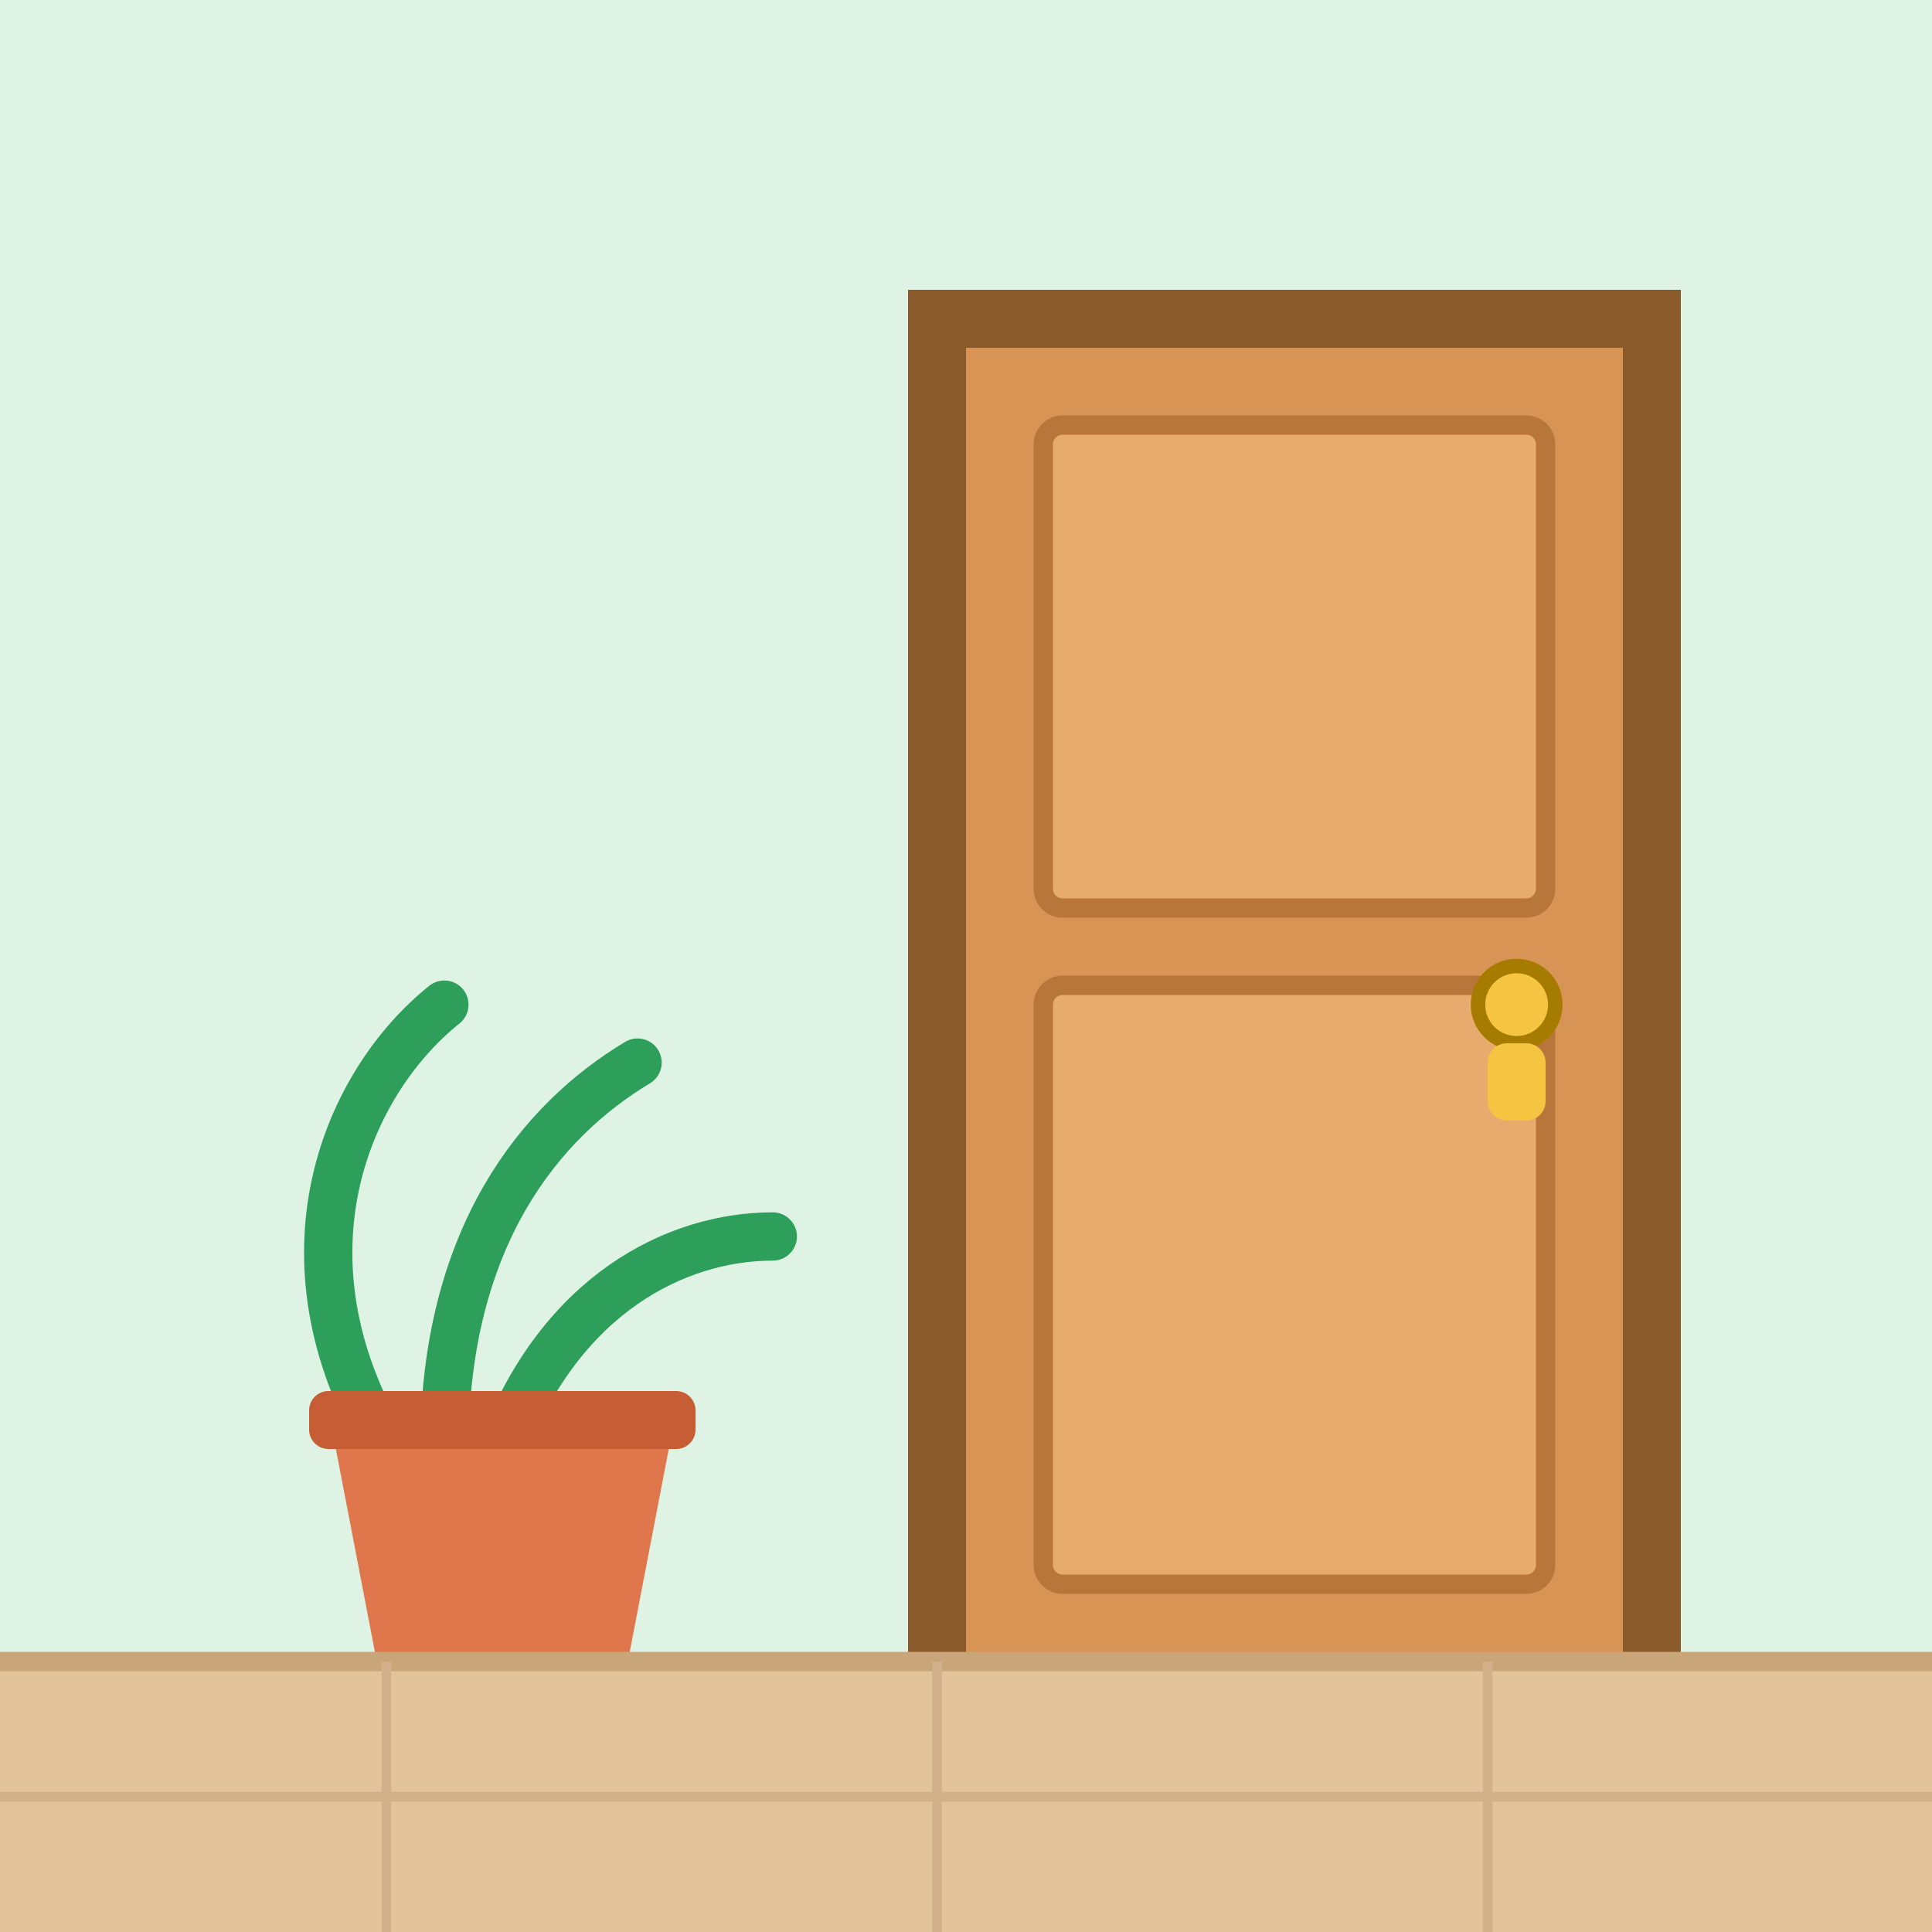
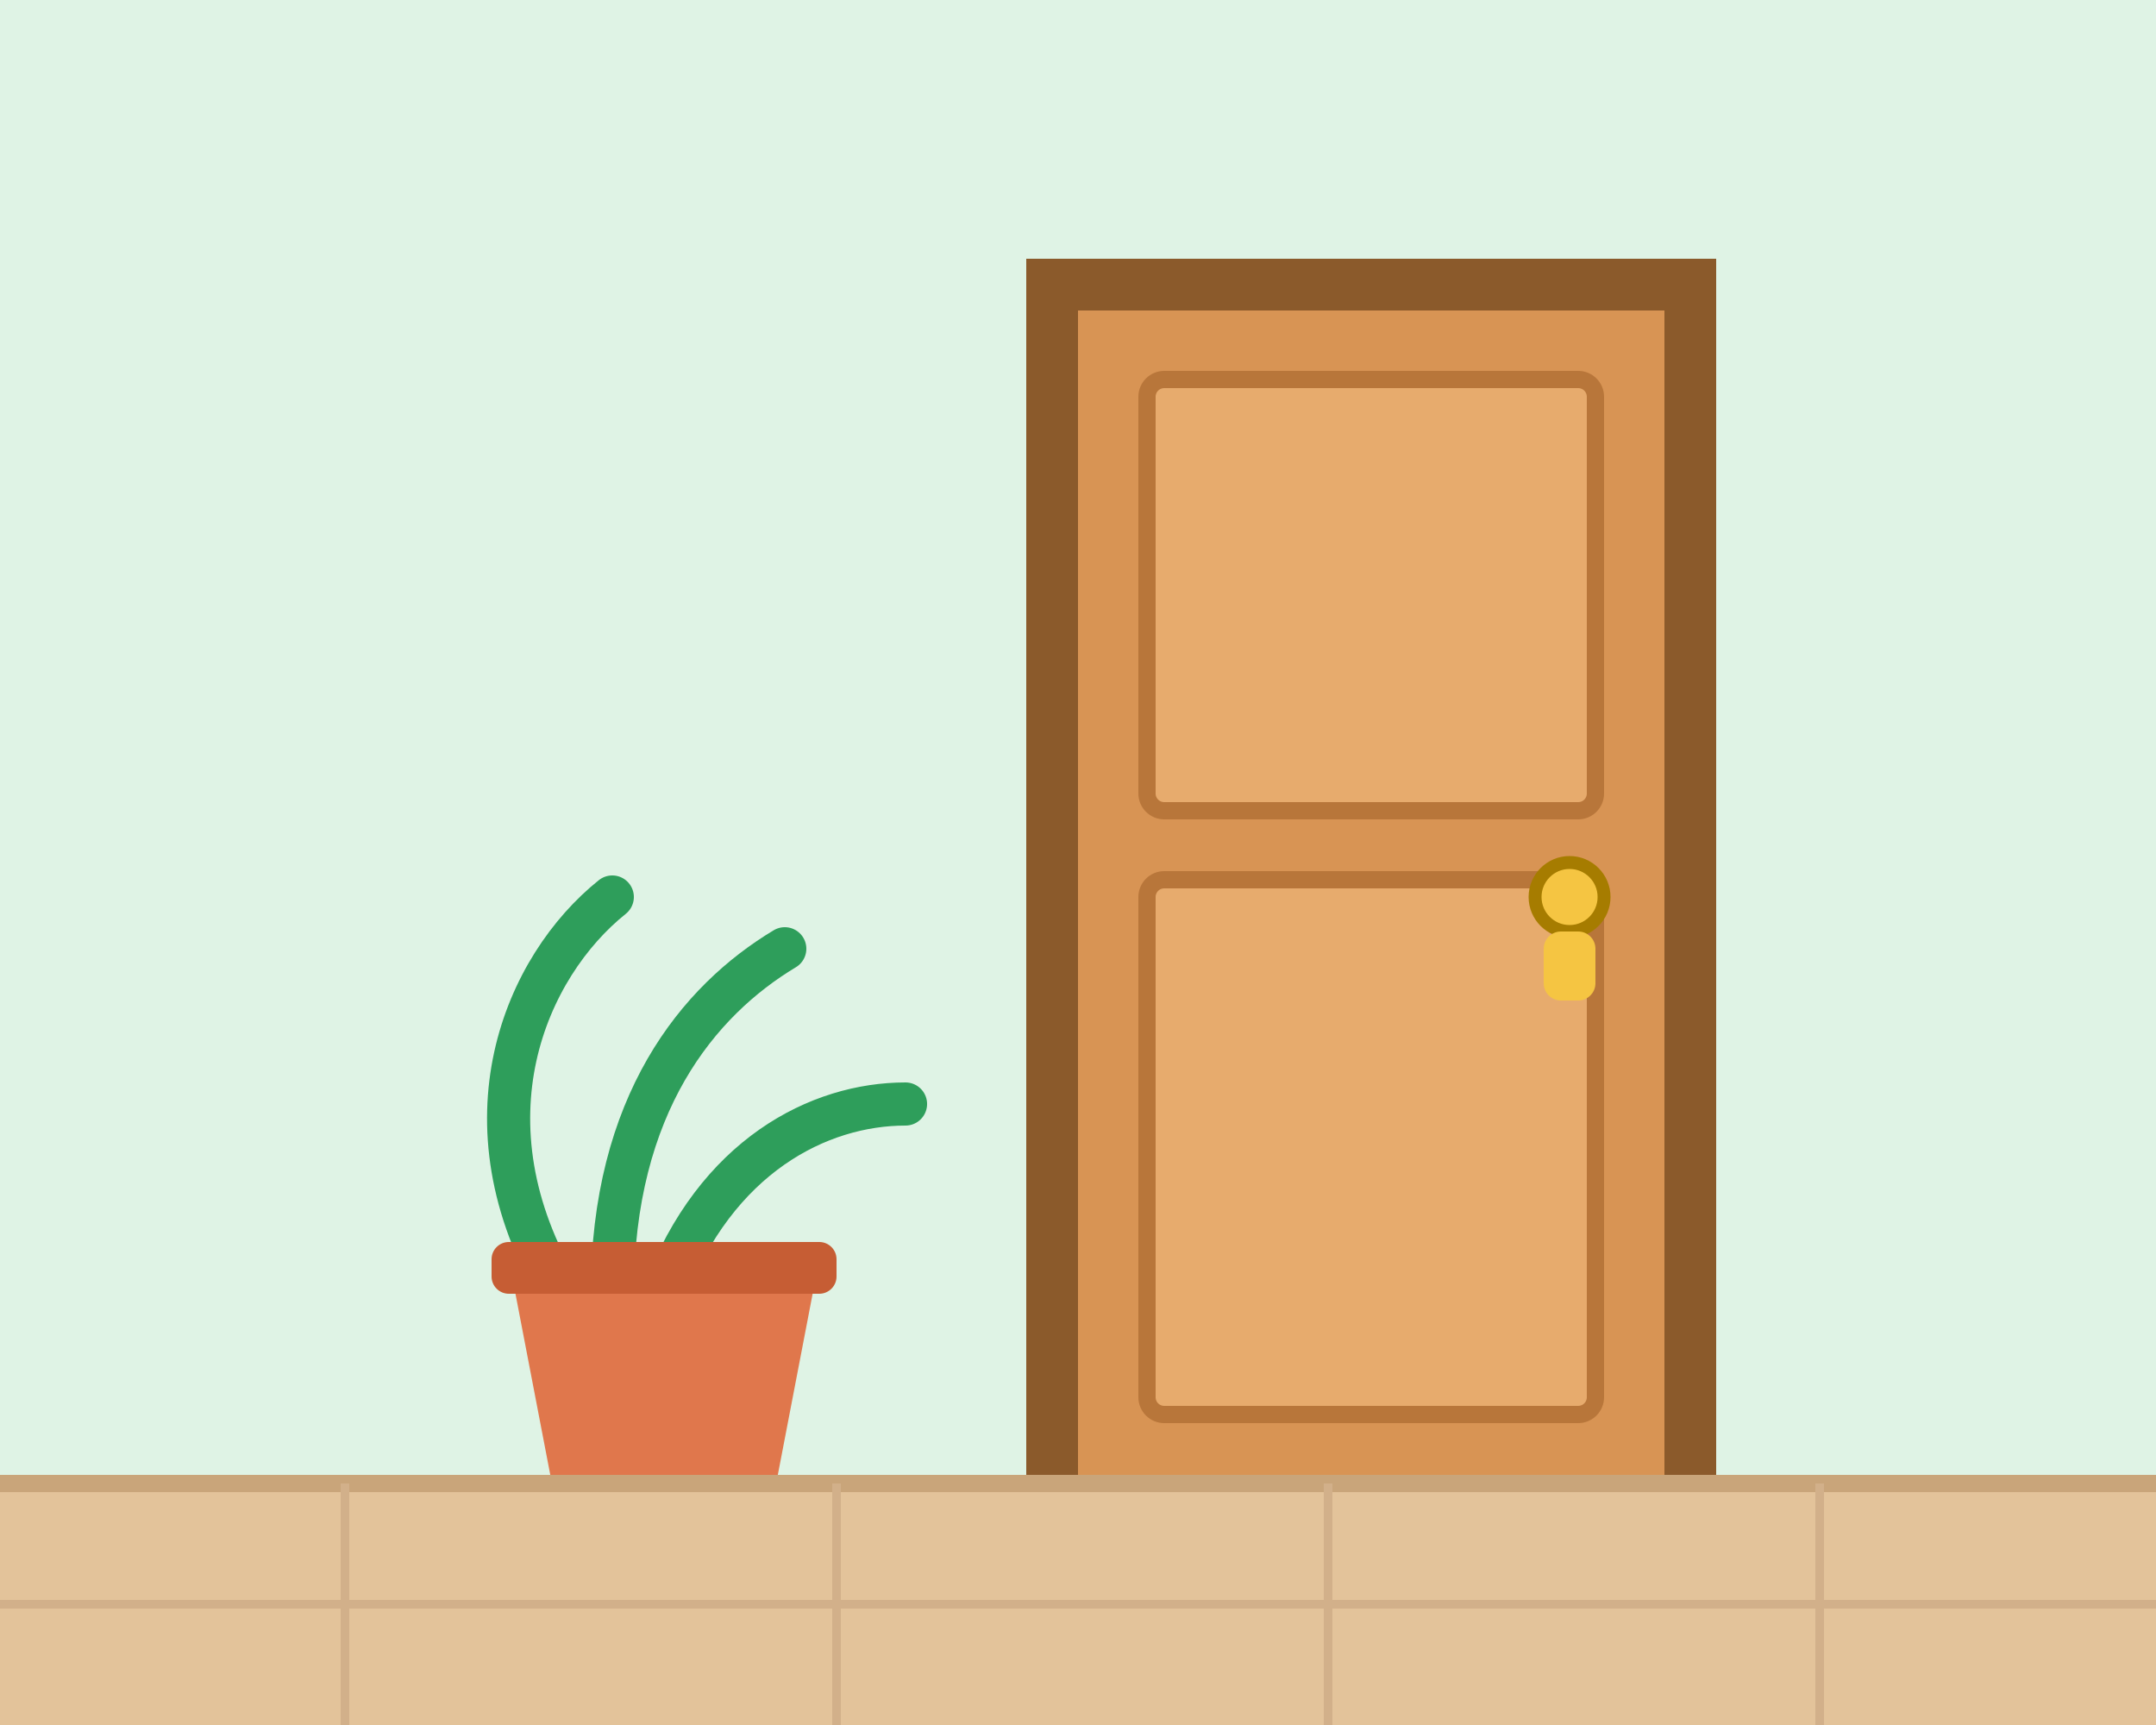
- <svg xmlns="http://www.w3.org/2000/svg" viewBox="0 0 200 200">
-   <rect width="200" height="200" fill="#dff3e5" />
+ <svg xmlns="http://www.w3.org/2000/svg" viewBox="-25 0 250 200">
+   <rect x="-25" width="250" height="200" fill="#dff3e5" />
  <rect x="94" y="30" width="80" height="142" fill="#8b5a2b" />
  <rect x="100" y="36" width="68" height="136" fill="#d89454" />
  <g fill="#e7ab6d" stroke="#b8763a" stroke-width="2">
    <rect x="108" y="44" width="52" height="50" rx="2" />
    <rect x="108" y="102" width="52" height="62" rx="2" />
  </g>
  <circle cx="157" cy="104" r="4" fill="#f5c542" stroke="#a67c00" stroke-width="1.5" />
  <rect x="154" y="108" width="6" height="8" rx="2" fill="#f5c542" />
  <path d="M40 150c-12-20-4-38 6-46M46 150c0-22 10-34 20-40M52 150c6-16 18-22 28-22" fill="none" stroke="#2e9e5b" stroke-width="5" stroke-linecap="round" />
  <path d="M34 146h36l-5 26H39z" fill="#e0774c" />
  <rect x="32" y="144" width="40" height="6" rx="2" fill="#c65d34" />
-   <rect y="172" width="200" height="28" fill="#e3c39a" />
-   <path d="M0 172h200" stroke="#c9a57a" stroke-width="2" />
-   <path d="M40 172v28M97 172v28M154 172v28M0 186h200" stroke="#d2b08a" stroke-width="1" />
+   <rect x="-25" y="172" width="250" height="28" fill="#e3c39a" />
+   <path d="M-25 172h250" stroke="#c9a57a" stroke-width="2" />
+   <path d="M15 172v28M72 172v28M129 172v28M186 172v28M-25 186h250" stroke="#d2b08a" stroke-width="1" />
</svg>
